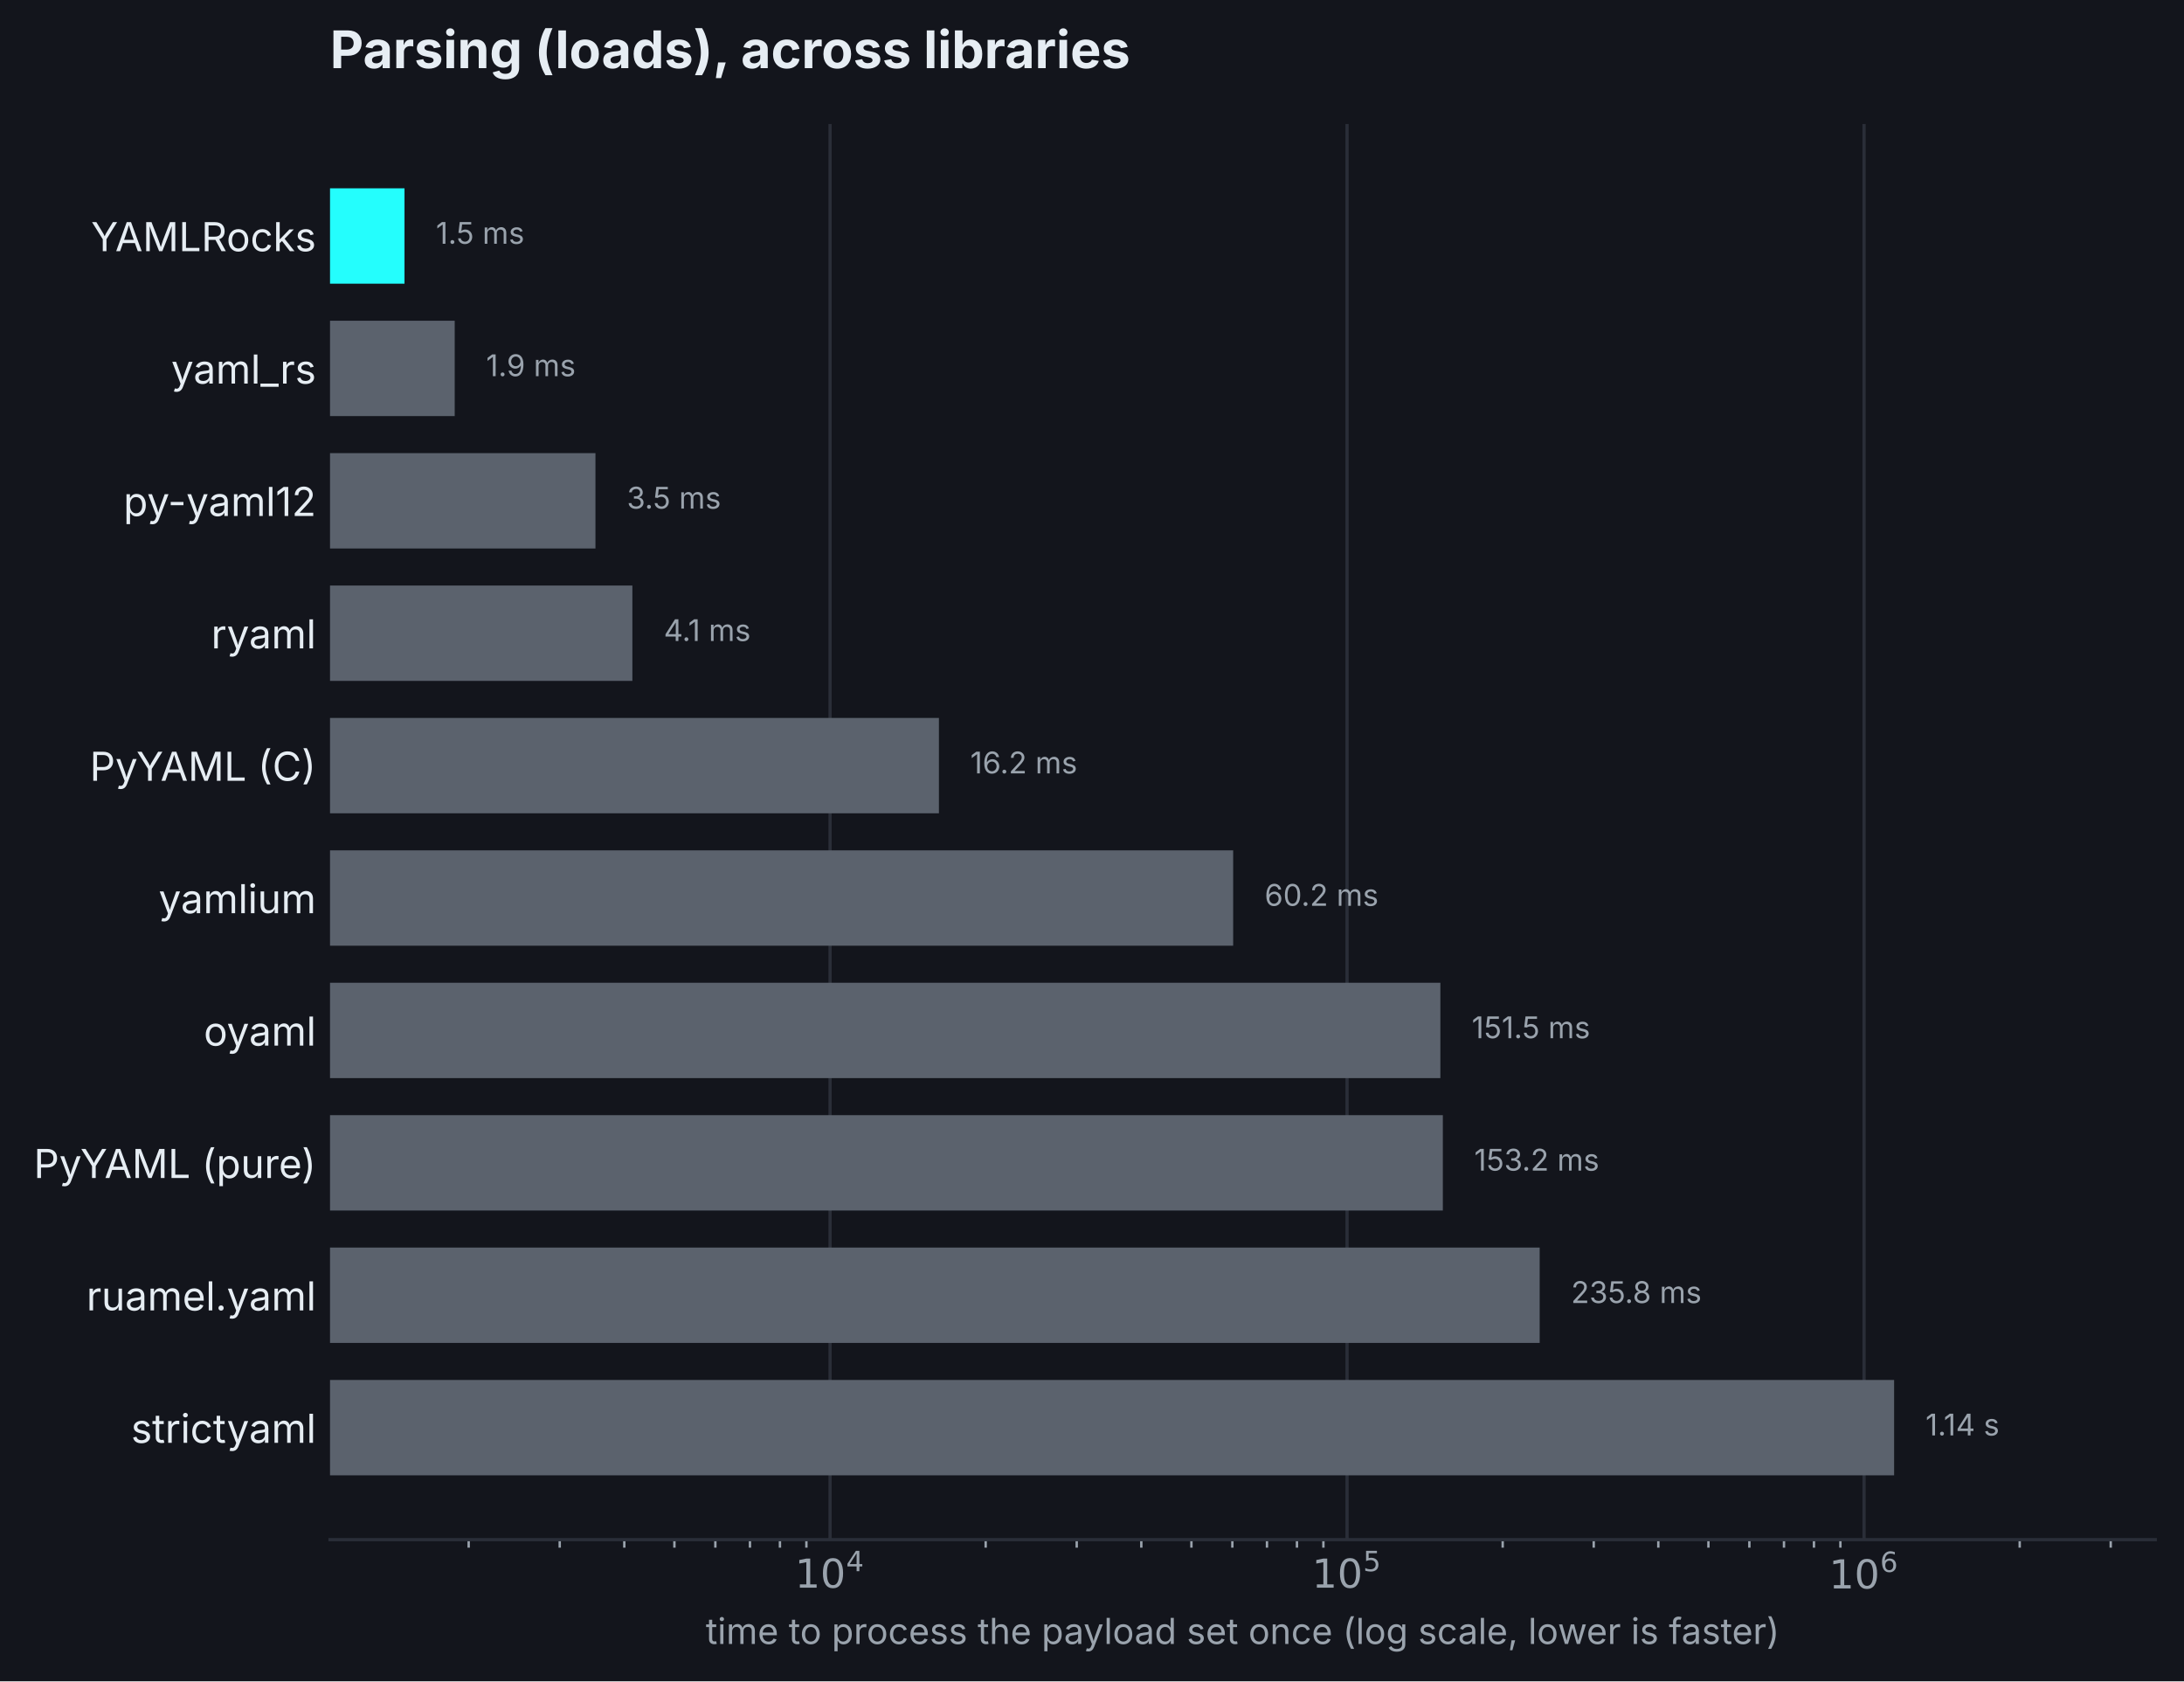
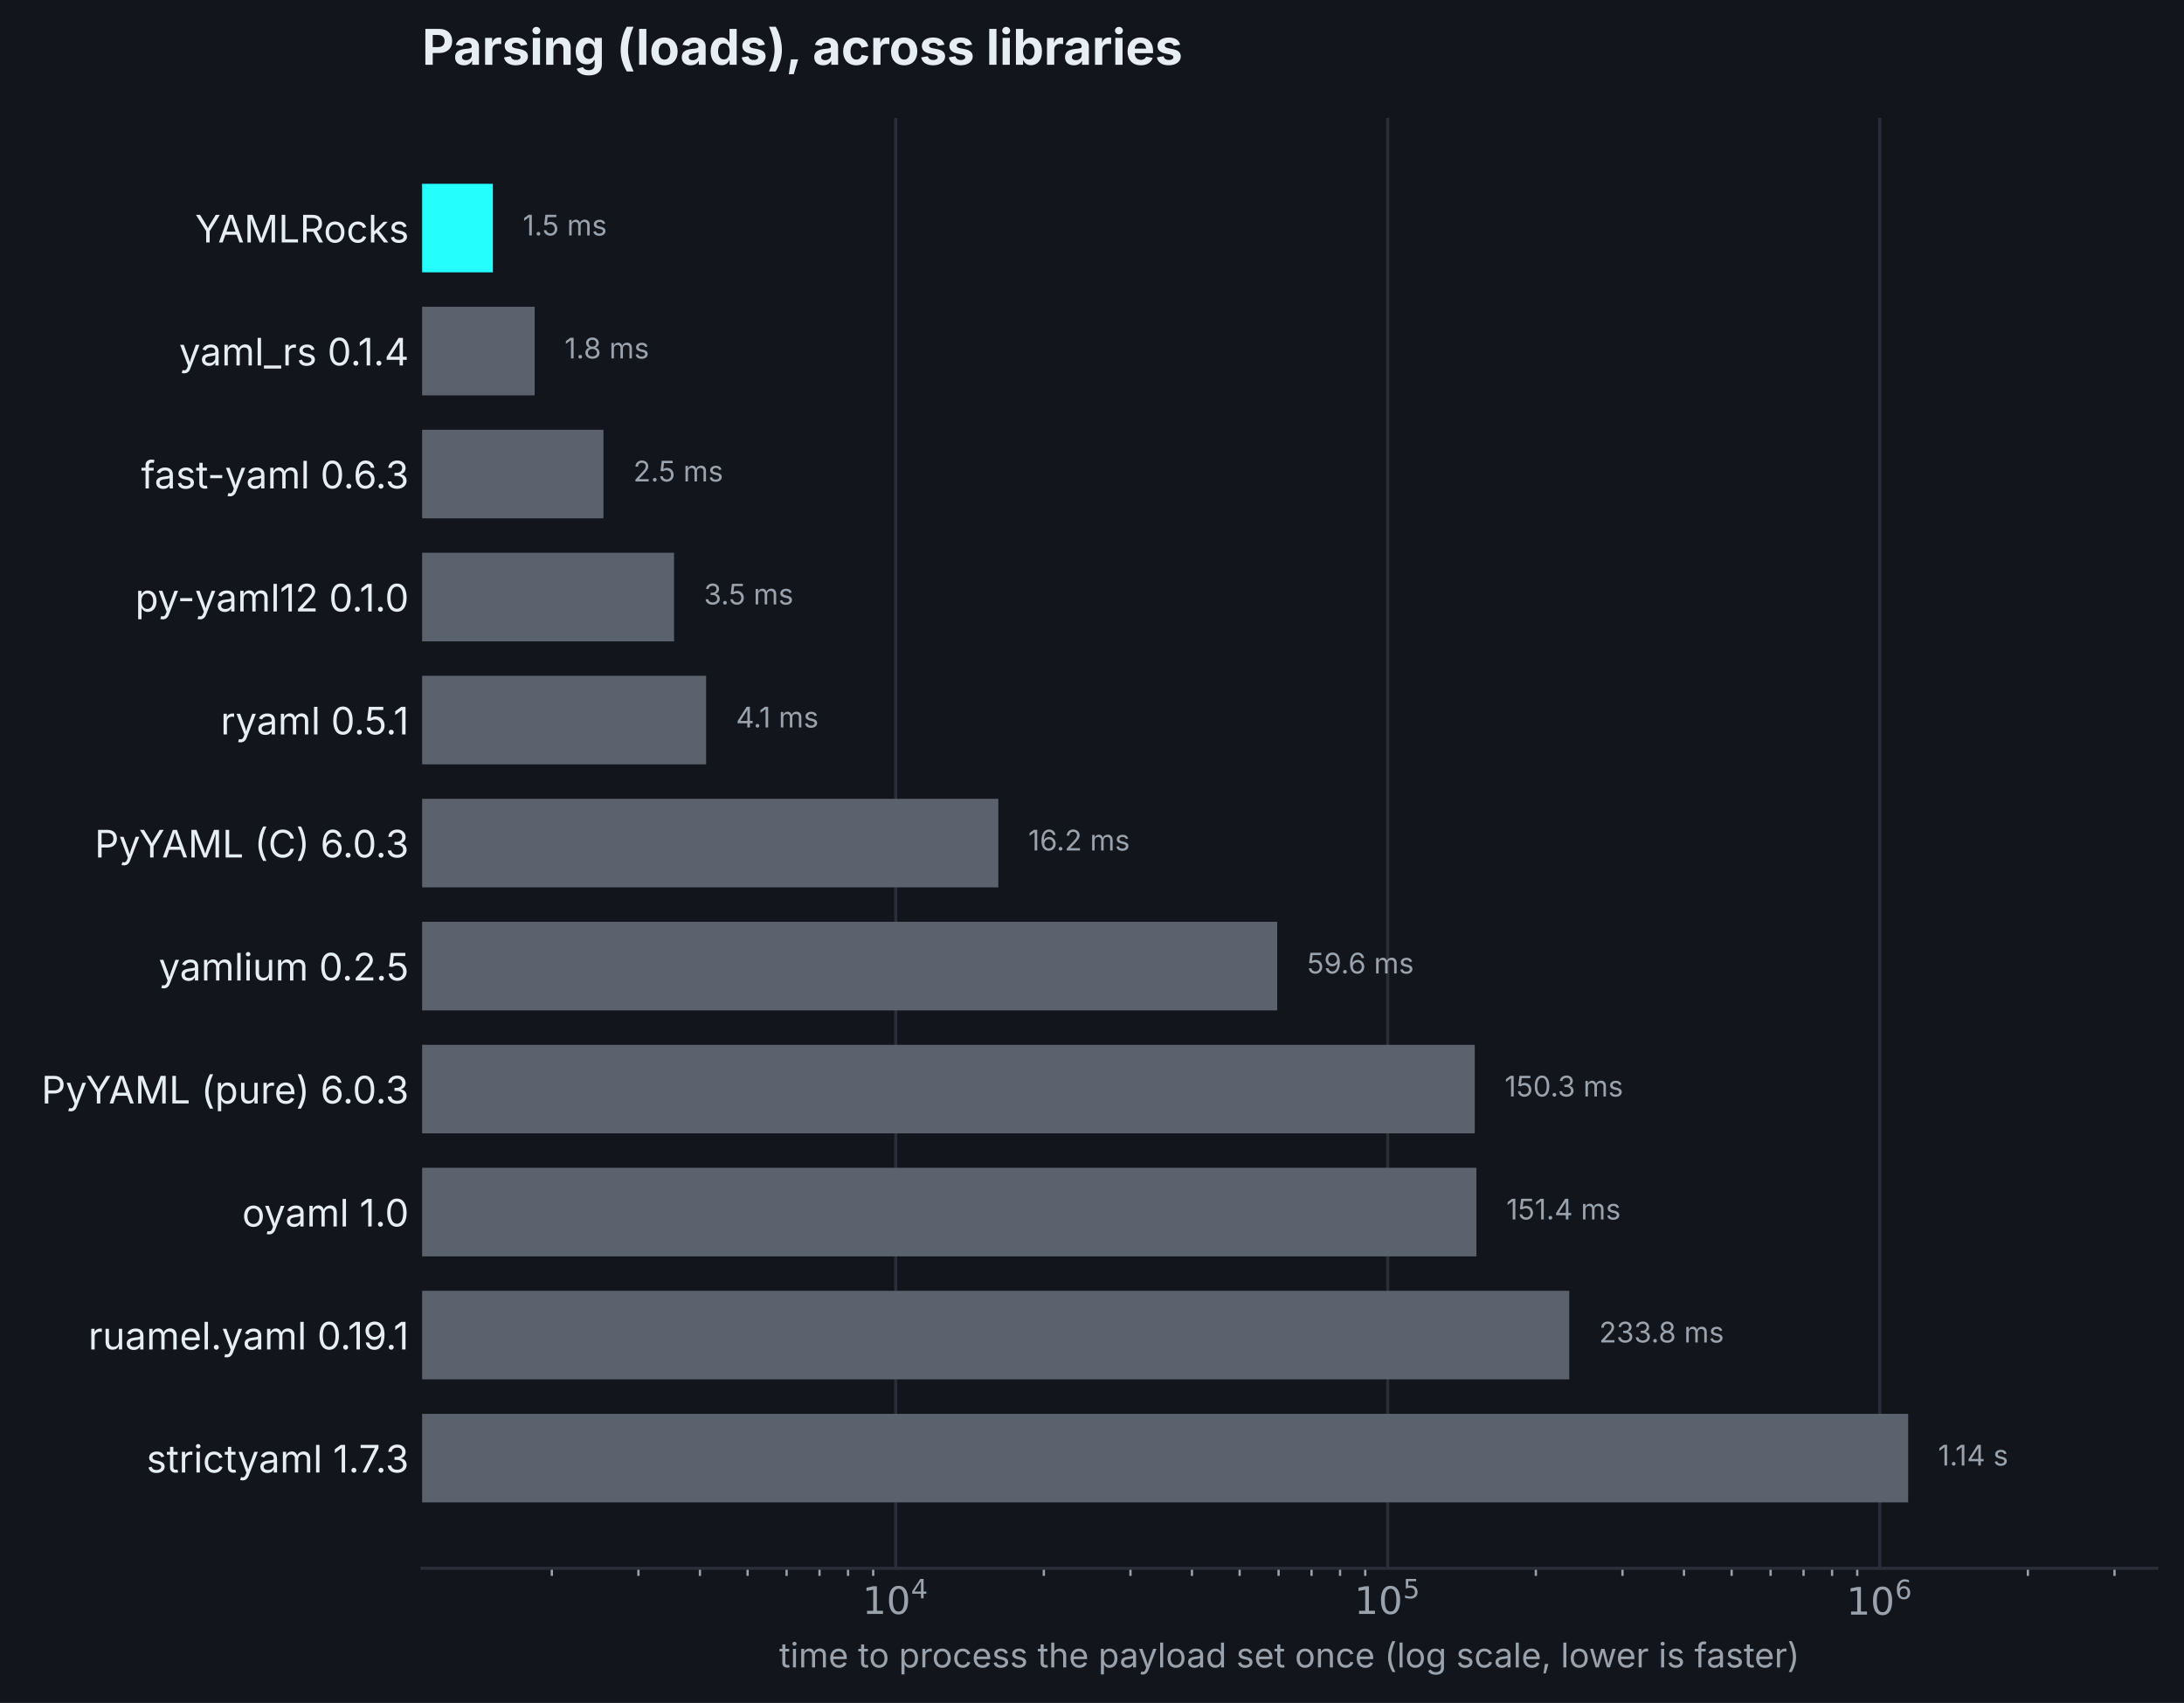
- <svg xmlns="http://www.w3.org/2000/svg" xmlns:xlink="http://www.w3.org/1999/xlink" width="547.491pt" height="421.397pt" viewBox="0 0 547.491 421.397" version="1.1">
+ <svg xmlns="http://www.w3.org/2000/svg" xmlns:xlink="http://www.w3.org/1999/xlink" width="576.113pt" height="449.117pt" viewBox="0 0 576.113 449.117" version="1.1">
  <defs>
    <style type="text/css">*{stroke-linejoin: round; stroke-linecap: butt}</style>
  </defs>
  <g id="figure_1">
    <g id="patch_1">
-       <path d="M 0 421.397 L 547.491 421.397 L 547.491 0 L 0 0 z " style="fill: #13151c" />
+       <path d="M 0 449.117 L 576.113 449.117 L 576.113 0 L 0 0 z " style="fill: #13151c" />
    </g>
    <g id="axes_1">
      <g id="patch_2">
-         <path d="M 82.731 385.894 L 540.291 385.894 L 540.291 31.078 L 82.731 31.078 z " style="fill: #13151c" />
+         <path d="M 111.353 413.614 L 568.913 413.614 L 568.913 31.078 L 111.353 31.078 z " style="fill: #13151c" />
      </g>
      <g id="matplotlib.axis_1">
        <g id="xtick_1">
          <g id="line2d_1">
-             <path d="M 208.078 385.894 L 208.078 31.078 " clip-path="url(#p45a3cc76dd)" style="fill: none; stroke: #2a2e38; stroke-width: 0.8; stroke-linecap: square" />
+             <path d="M 236.282 413.614 L 236.282 31.078 " clip-path="url(#p240ed87935)" style="fill: none; stroke: #2a2e38; stroke-width: 0.8; stroke-linecap: square" />
          </g>
          <g id="line2d_2" />
          <g id="text_1">
-             <g style="fill: #9aa3ad" transform="translate(199.2782 398.694)">
+             <g style="fill: #9aa3ad" transform="translate(227.4816 426.414)">
              <text>
                <tspan x="0" y="-0.762" style="font-size: 10px; font-family: 'DejaVu Sans'; fill: #9aa3ad">1</tspan>
                <tspan x="6.362" y="-0.762" style="font-size: 10px; font-family: 'DejaVu Sans'; fill: #9aa3ad">0</tspan>
                <tspan x="12.82" y="-4.892" style="font-size: 7px; font-family: 'DejaVu Sans'; fill: #9aa3ad">4</tspan>
              </text>
            </g>
          </g>
        </g>
        <g id="xtick_2">
          <g id="line2d_3">
-             <path d="M 337.683 385.894 L 337.683 31.078 " clip-path="url(#p45a3cc76dd)" style="fill: none; stroke: #2a2e38; stroke-width: 0.8; stroke-linecap: square" />
+             <path d="M 366.07 413.614 L 366.07 31.078 " clip-path="url(#p240ed87935)" style="fill: none; stroke: #2a2e38; stroke-width: 0.8; stroke-linecap: square" />
          </g>
          <g id="line2d_4" />
          <g id="text_2">
-             <g style="fill: #9aa3ad" transform="translate(328.8827 398.694)">
+             <g style="fill: #9aa3ad" transform="translate(357.27 426.414)">
              <text>
                <tspan x="0" y="-0.762" style="font-size: 10px; font-family: 'DejaVu Sans'; fill: #9aa3ad">1</tspan>
                <tspan x="6.362" y="-0.762" style="font-size: 10px; font-family: 'DejaVu Sans'; fill: #9aa3ad">0</tspan>
                <tspan x="12.82" y="-4.892" style="font-size: 7px; font-family: 'DejaVu Sans'; fill: #9aa3ad">5</tspan>
              </text>
            </g>
          </g>
        </g>
        <g id="xtick_3">
          <g id="line2d_5">
-             <path d="M 467.287 385.894 L 467.287 31.078 " clip-path="url(#p45a3cc76dd)" style="fill: none; stroke: #2a2e38; stroke-width: 0.8; stroke-linecap: square" />
+             <path d="M 495.858 413.614 L 495.858 31.078 " clip-path="url(#p240ed87935)" style="fill: none; stroke: #2a2e38; stroke-width: 0.8; stroke-linecap: square" />
          </g>
          <g id="line2d_6" />
          <g id="text_3">
-             <g style="fill: #9aa3ad" transform="translate(458.4873 398.794)">
+             <g style="fill: #9aa3ad" transform="translate(487.0583 426.514)">
              <text>
                <tspan x="0" y="-0.675" style="font-size: 10px; font-family: 'DejaVu Sans'; fill: #9aa3ad">1</tspan>
                <tspan x="6.362" y="-0.675" style="font-size: 10px; font-family: 'DejaVu Sans'; fill: #9aa3ad">0</tspan>
                <tspan x="12.82" y="-4.805" style="font-size: 7px; font-family: 'DejaVu Sans'; fill: #9aa3ad">6</tspan>
              </text>
            </g>
          </g>
        </g>
        <g id="xtick_4">
          <g id="line2d_7">
            <defs>
-               <path id="meb00f83ae2" d="M 0 0 L 0 2 " style="stroke: #9aa3ad; stroke-width: 0.6" />
+               <path id="m2e623312eb" d="M 0 0 L 0 2 " style="stroke: #9aa3ad; stroke-width: 0.6" />
            </defs>
            <g>
-               <use xlink:href="#meb00f83ae2" x="117.488" y="385.894" style="fill: #9aa3ad; stroke: #9aa3ad; stroke-width: 0.6" />
+               <use xlink:href="#m2e623312eb" x="145.563" y="413.614" style="fill: #9aa3ad; stroke: #9aa3ad; stroke-width: 0.6" />
            </g>
          </g>
        </g>
        <g id="xtick_5">
          <g id="line2d_8">
            <g>
-               <use xlink:href="#meb00f83ae2" x="140.311" y="385.894" style="fill: #9aa3ad; stroke: #9aa3ad; stroke-width: 0.6" />
+               <use xlink:href="#m2e623312eb" x="168.418" y="413.614" style="fill: #9aa3ad; stroke: #9aa3ad; stroke-width: 0.6" />
            </g>
          </g>
        </g>
        <g id="xtick_6">
          <g id="line2d_9">
            <g>
-               <use xlink:href="#meb00f83ae2" x="156.503" y="385.894" style="fill: #9aa3ad; stroke: #9aa3ad; stroke-width: 0.6" />
+               <use xlink:href="#m2e623312eb" x="184.634" y="413.614" style="fill: #9aa3ad; stroke: #9aa3ad; stroke-width: 0.6" />
            </g>
          </g>
        </g>
        <g id="xtick_7">
          <g id="line2d_10">
            <g>
-               <use xlink:href="#meb00f83ae2" x="169.063" y="385.894" style="fill: #9aa3ad; stroke: #9aa3ad; stroke-width: 0.6" />
+               <use xlink:href="#m2e623312eb" x="197.211" y="413.614" style="fill: #9aa3ad; stroke: #9aa3ad; stroke-width: 0.6" />
            </g>
          </g>
        </g>
        <g id="xtick_8">
          <g id="line2d_11">
            <g>
-               <use xlink:href="#meb00f83ae2" x="179.326" y="385.894" style="fill: #9aa3ad; stroke: #9aa3ad; stroke-width: 0.6" />
+               <use xlink:href="#m2e623312eb" x="207.488" y="413.614" style="fill: #9aa3ad; stroke: #9aa3ad; stroke-width: 0.6" />
            </g>
          </g>
        </g>
        <g id="xtick_9">
          <g id="line2d_12">
            <g>
-               <use xlink:href="#meb00f83ae2" x="188.002" y="385.894" style="fill: #9aa3ad; stroke: #9aa3ad; stroke-width: 0.6" />
+               <use xlink:href="#m2e623312eb" x="216.177" y="413.614" style="fill: #9aa3ad; stroke: #9aa3ad; stroke-width: 0.6" />
            </g>
          </g>
        </g>
        <g id="xtick_10">
          <g id="line2d_13">
            <g>
-               <use xlink:href="#meb00f83ae2" x="195.518" y="385.894" style="fill: #9aa3ad; stroke: #9aa3ad; stroke-width: 0.6" />
+               <use xlink:href="#m2e623312eb" x="223.704" y="413.614" style="fill: #9aa3ad; stroke: #9aa3ad; stroke-width: 0.6" />
            </g>
          </g>
        </g>
        <g id="xtick_11">
          <g id="line2d_14">
            <g>
-               <use xlink:href="#meb00f83ae2" x="202.148" y="385.894" style="fill: #9aa3ad; stroke: #9aa3ad; stroke-width: 0.6" />
+               <use xlink:href="#m2e623312eb" x="230.343" y="413.614" style="fill: #9aa3ad; stroke: #9aa3ad; stroke-width: 0.6" />
            </g>
          </g>
        </g>
        <g id="xtick_12">
          <g id="line2d_15">
            <g>
-               <use xlink:href="#meb00f83ae2" x="247.093" y="385.894" style="fill: #9aa3ad; stroke: #9aa3ad; stroke-width: 0.6" />
+               <use xlink:href="#m2e623312eb" x="275.352" y="413.614" style="fill: #9aa3ad; stroke: #9aa3ad; stroke-width: 0.6" />
            </g>
          </g>
        </g>
        <g id="xtick_13">
          <g id="line2d_16">
            <g>
-               <use xlink:href="#meb00f83ae2" x="269.915" y="385.894" style="fill: #9aa3ad; stroke: #9aa3ad; stroke-width: 0.6" />
+               <use xlink:href="#m2e623312eb" x="298.206" y="413.614" style="fill: #9aa3ad; stroke: #9aa3ad; stroke-width: 0.6" />
            </g>
          </g>
        </g>
        <g id="xtick_14">
          <g id="line2d_17">
            <g>
-               <use xlink:href="#meb00f83ae2" x="286.108" y="385.894" style="fill: #9aa3ad; stroke: #9aa3ad; stroke-width: 0.6" />
+               <use xlink:href="#m2e623312eb" x="314.422" y="413.614" style="fill: #9aa3ad; stroke: #9aa3ad; stroke-width: 0.6" />
            </g>
          </g>
        </g>
        <g id="xtick_15">
          <g id="line2d_18">
            <g>
-               <use xlink:href="#meb00f83ae2" x="298.668" y="385.894" style="fill: #9aa3ad; stroke: #9aa3ad; stroke-width: 0.6" />
+               <use xlink:href="#m2e623312eb" x="327" y="413.614" style="fill: #9aa3ad; stroke: #9aa3ad; stroke-width: 0.6" />
            </g>
          </g>
        </g>
        <g id="xtick_16">
          <g id="line2d_19">
            <g>
-               <use xlink:href="#meb00f83ae2" x="308.93" y="385.894" style="fill: #9aa3ad; stroke: #9aa3ad; stroke-width: 0.6" />
+               <use xlink:href="#m2e623312eb" x="337.277" y="413.614" style="fill: #9aa3ad; stroke: #9aa3ad; stroke-width: 0.6" />
            </g>
          </g>
        </g>
        <g id="xtick_17">
          <g id="line2d_20">
            <g>
-               <use xlink:href="#meb00f83ae2" x="317.607" y="385.894" style="fill: #9aa3ad; stroke: #9aa3ad; stroke-width: 0.6" />
+               <use xlink:href="#m2e623312eb" x="345.966" y="413.614" style="fill: #9aa3ad; stroke: #9aa3ad; stroke-width: 0.6" />
            </g>
          </g>
        </g>
        <g id="xtick_18">
          <g id="line2d_21">
            <g>
-               <use xlink:href="#meb00f83ae2" x="325.123" y="385.894" style="fill: #9aa3ad; stroke: #9aa3ad; stroke-width: 0.6" />
+               <use xlink:href="#m2e623312eb" x="353.492" y="413.614" style="fill: #9aa3ad; stroke: #9aa3ad; stroke-width: 0.6" />
            </g>
          </g>
        </g>
        <g id="xtick_19">
          <g id="line2d_22">
            <g>
-               <use xlink:href="#meb00f83ae2" x="331.752" y="385.894" style="fill: #9aa3ad; stroke: #9aa3ad; stroke-width: 0.6" />
+               <use xlink:href="#m2e623312eb" x="360.131" y="413.614" style="fill: #9aa3ad; stroke: #9aa3ad; stroke-width: 0.6" />
            </g>
          </g>
        </g>
        <g id="xtick_20">
          <g id="line2d_23">
            <g>
-               <use xlink:href="#meb00f83ae2" x="376.698" y="385.894" style="fill: #9aa3ad; stroke: #9aa3ad; stroke-width: 0.6" />
+               <use xlink:href="#m2e623312eb" x="405.14" y="413.614" style="fill: #9aa3ad; stroke: #9aa3ad; stroke-width: 0.6" />
            </g>
          </g>
        </g>
        <g id="xtick_21">
          <g id="line2d_24">
            <g>
-               <use xlink:href="#meb00f83ae2" x="399.52" y="385.894" style="fill: #9aa3ad; stroke: #9aa3ad; stroke-width: 0.6" />
+               <use xlink:href="#m2e623312eb" x="427.995" y="413.614" style="fill: #9aa3ad; stroke: #9aa3ad; stroke-width: 0.6" />
            </g>
          </g>
        </g>
        <g id="xtick_22">
          <g id="line2d_25">
            <g>
-               <use xlink:href="#meb00f83ae2" x="415.712" y="385.894" style="fill: #9aa3ad; stroke: #9aa3ad; stroke-width: 0.6" />
+               <use xlink:href="#m2e623312eb" x="444.21" y="413.614" style="fill: #9aa3ad; stroke: #9aa3ad; stroke-width: 0.6" />
            </g>
          </g>
        </g>
        <g id="xtick_23">
          <g id="line2d_26">
            <g>
-               <use xlink:href="#meb00f83ae2" x="428.272" y="385.894" style="fill: #9aa3ad; stroke: #9aa3ad; stroke-width: 0.6" />
+               <use xlink:href="#m2e623312eb" x="456.788" y="413.614" style="fill: #9aa3ad; stroke: #9aa3ad; stroke-width: 0.6" />
            </g>
          </g>
        </g>
        <g id="xtick_24">
          <g id="line2d_27">
            <g>
-               <use xlink:href="#meb00f83ae2" x="438.535" y="385.894" style="fill: #9aa3ad; stroke: #9aa3ad; stroke-width: 0.6" />
+               <use xlink:href="#m2e623312eb" x="467.065" y="413.614" style="fill: #9aa3ad; stroke: #9aa3ad; stroke-width: 0.6" />
            </g>
          </g>
        </g>
        <g id="xtick_25">
          <g id="line2d_28">
            <g>
-               <use xlink:href="#meb00f83ae2" x="447.211" y="385.894" style="fill: #9aa3ad; stroke: #9aa3ad; stroke-width: 0.6" />
+               <use xlink:href="#m2e623312eb" x="475.754" y="413.614" style="fill: #9aa3ad; stroke: #9aa3ad; stroke-width: 0.6" />
            </g>
          </g>
        </g>
        <g id="xtick_26">
          <g id="line2d_29">
            <g>
-               <use xlink:href="#meb00f83ae2" x="454.727" y="385.894" style="fill: #9aa3ad; stroke: #9aa3ad; stroke-width: 0.6" />
+               <use xlink:href="#m2e623312eb" x="483.281" y="413.614" style="fill: #9aa3ad; stroke: #9aa3ad; stroke-width: 0.6" />
            </g>
          </g>
        </g>
        <g id="xtick_27">
          <g id="line2d_30">
            <g>
-               <use xlink:href="#meb00f83ae2" x="461.357" y="385.894" style="fill: #9aa3ad; stroke: #9aa3ad; stroke-width: 0.6" />
+               <use xlink:href="#m2e623312eb" x="489.92" y="413.614" style="fill: #9aa3ad; stroke: #9aa3ad; stroke-width: 0.6" />
            </g>
          </g>
        </g>
        <g id="xtick_28">
          <g id="line2d_31">
            <g>
-               <use xlink:href="#meb00f83ae2" x="506.302" y="385.894" style="fill: #9aa3ad; stroke: #9aa3ad; stroke-width: 0.6" />
+               <use xlink:href="#m2e623312eb" x="534.929" y="413.614" style="fill: #9aa3ad; stroke: #9aa3ad; stroke-width: 0.6" />
            </g>
          </g>
        </g>
        <g id="xtick_29">
          <g id="line2d_32">
            <g>
-               <use xlink:href="#meb00f83ae2" x="529.124" y="385.894" style="fill: #9aa3ad; stroke: #9aa3ad; stroke-width: 0.6" />
+               <use xlink:href="#m2e623312eb" x="557.783" y="413.614" style="fill: #9aa3ad; stroke: #9aa3ad; stroke-width: 0.6" />
            </g>
          </g>
        </g>
        <g id="text_4">
-           <text style="font-size: 9px; font-family: 'Inter', 'Inter Variable', 'DejaVu Sans', sans-serif; text-anchor: middle; fill: #9aa3ad" x="311.511" y="412.035" transform="rotate(-0 311.5113 412.0349)">time to process the payload set once (log scale, lower is faster)</text>
+           <text style="font-size: 9px; font-family: 'Inter', 'Inter Variable', 'DejaVu Sans', sans-serif; text-anchor: middle; fill: #9aa3ad" x="340.133" y="439.755" transform="rotate(-0 340.1331 439.7549)">time to process the payload set once (log scale, lower is faster)</text>
        </g>
      </g>
      <g id="matplotlib.axis_2">
        <g id="ytick_1">
          <g id="line2d_33" />
          <g id="text_5">
-             <text style="font-size: 10px; font-family: 'Inter', 'Inter Variable', 'DejaVu Sans', sans-serif; text-anchor: end; fill: #e6edf3" x="79.231" y="62.952" transform="rotate(-0 79.23125 62.95185)">YAMLRocks</text>
+             <text style="font-size: 10px; font-family: 'Inter', 'Inter Variable', 'DejaVu Sans', sans-serif; text-anchor: end; fill: #e6edf3" x="107.853" y="63.944" transform="rotate(-0 107.8531 63.94369)">YAMLRocks</text>
          </g>
        </g>
        <g id="ytick_2">
          <g id="line2d_34" />
          <g id="text_6">
-             <text style="font-size: 10px; font-family: 'Inter', 'Inter Variable', 'DejaVu Sans', sans-serif; text-anchor: end; fill: #e6edf3" x="79.231" y="96.137" transform="rotate(-0 79.23125 96.13704)">yaml_rs</text>
+             <text style="font-size: 10px; font-family: 'Inter', 'Inter Variable', 'DejaVu Sans', sans-serif; text-anchor: end; fill: #e6edf3" x="107.853" y="96.384" transform="rotate(-0 107.8531 96.38399)">yaml_rs 0.1.4</text>
          </g>
        </g>
        <g id="ytick_3">
          <g id="line2d_35" />
          <g id="text_7">
-             <text style="font-size: 10px; font-family: 'Inter', 'Inter Variable', 'DejaVu Sans', sans-serif; text-anchor: end; fill: #e6edf3" x="79.231" y="129.322" transform="rotate(-0 79.23125 129.3222)">py-yaml12</text>
+             <text style="font-size: 10px; font-family: 'Inter', 'Inter Variable', 'DejaVu Sans', sans-serif; text-anchor: end; fill: #e6edf3" x="107.853" y="128.824" transform="rotate(-0 107.8531 128.8243)">fast-yaml 0.6.3</text>
          </g>
        </g>
        <g id="ytick_4">
          <g id="line2d_36" />
          <g id="text_8">
-             <text style="font-size: 10px; font-family: 'Inter', 'Inter Variable', 'DejaVu Sans', sans-serif; text-anchor: end; fill: #e6edf3" x="79.231" y="162.507" transform="rotate(-0 79.23125 162.5074)">ryaml</text>
+             <text style="font-size: 10px; font-family: 'Inter', 'Inter Variable', 'DejaVu Sans', sans-serif; text-anchor: end; fill: #e6edf3" x="107.853" y="161.265" transform="rotate(-0 107.8531 161.2646)">py-yaml12 0.1.0</text>
          </g>
        </g>
        <g id="ytick_5">
          <g id="line2d_37" />
          <g id="text_9">
-             <text style="font-size: 10px; font-family: 'Inter', 'Inter Variable', 'DejaVu Sans', sans-serif; text-anchor: end; fill: #e6edf3" x="79.231" y="195.692" transform="rotate(-0 79.23125 195.6922)">PyYAML (C)</text>
+             <text style="font-size: 10px; font-family: 'Inter', 'Inter Variable', 'DejaVu Sans', sans-serif; text-anchor: end; fill: #e6edf3" x="107.853" y="193.705" transform="rotate(-0 107.8531 193.7049)">ryaml 0.5.1</text>
          </g>
        </g>
        <g id="ytick_6">
          <g id="line2d_38" />
          <g id="text_10">
-             <text style="font-size: 10px; font-family: 'Inter', 'Inter Variable', 'DejaVu Sans', sans-serif; text-anchor: end; fill: #e6edf3" x="79.231" y="228.878" transform="rotate(-0 79.23125 228.8778)">yamlium</text>
+             <text style="font-size: 10px; font-family: 'Inter', 'Inter Variable', 'DejaVu Sans', sans-serif; text-anchor: end; fill: #e6edf3" x="107.853" y="226.145" transform="rotate(-0 107.8531 226.1448)">PyYAML (C) 6.0.3</text>
          </g>
        </g>
        <g id="ytick_7">
          <g id="line2d_39" />
          <g id="text_11">
-             <text style="font-size: 10px; font-family: 'Inter', 'Inter Variable', 'DejaVu Sans', sans-serif; text-anchor: end; fill: #e6edf3" x="79.231" y="262.063" transform="rotate(-0 79.23125 262.063)">oyaml</text>
+             <text style="font-size: 10px; font-family: 'Inter', 'Inter Variable', 'DejaVu Sans', sans-serif; text-anchor: end; fill: #e6edf3" x="107.853" y="258.585" transform="rotate(-0 107.8531 258.5855)">yamlium 0.2.5</text>
          </g>
        </g>
        <g id="ytick_8">
          <g id="line2d_40" />
          <g id="text_12">
-             <text style="font-size: 10px; font-family: 'Inter', 'Inter Variable', 'DejaVu Sans', sans-serif; text-anchor: end; fill: #e6edf3" x="79.231" y="295.248" transform="rotate(-0 79.23125 295.2478)">PyYAML (pure)</text>
+             <text style="font-size: 10px; font-family: 'Inter', 'Inter Variable', 'DejaVu Sans', sans-serif; text-anchor: end; fill: #e6edf3" x="107.853" y="291.025" transform="rotate(-0 107.8531 291.0254)">PyYAML (pure) 6.0.3</text>
          </g>
        </g>
        <g id="ytick_9">
          <g id="line2d_41" />
          <g id="text_13">
-             <text style="font-size: 10px; font-family: 'Inter', 'Inter Variable', 'DejaVu Sans', sans-serif; text-anchor: end; fill: #e6edf3" x="79.231" y="328.433" transform="rotate(-0 79.23125 328.4333)">ruamel.yaml</text>
+             <text style="font-size: 10px; font-family: 'Inter', 'Inter Variable', 'DejaVu Sans', sans-serif; text-anchor: end; fill: #e6edf3" x="107.853" y="323.466" transform="rotate(-0 107.8531 323.4661)">oyaml 1.0</text>
          </g>
        </g>
        <g id="ytick_10">
          <g id="line2d_42" />
          <g id="text_14">
-             <text style="font-size: 10px; font-family: 'Inter', 'Inter Variable', 'DejaVu Sans', sans-serif; text-anchor: end; fill: #e6edf3" x="79.231" y="361.619" transform="rotate(-0 79.23125 361.6185)">strictyaml</text>
+             <text style="font-size: 10px; font-family: 'Inter', 'Inter Variable', 'DejaVu Sans', sans-serif; text-anchor: end; fill: #e6edf3" x="107.853" y="355.906" transform="rotate(-0 107.8531 355.9064)">ruamel.yaml 0.19.1</text>
+           </g>
+         </g>
+         <g id="ytick_11">
+           <g id="line2d_43" />
+           <g id="text_15">
+             <text style="font-size: 10px; font-family: 'Inter', 'Inter Variable', 'DejaVu Sans', sans-serif; text-anchor: end; fill: #e6edf3" x="107.853" y="388.347" transform="rotate(-0 107.8531 388.3467)">strictyaml 1.7.3</text>
          </g>
        </g>
      </g>
      <g id="patch_3">
-         <path d="M 82.731 385.894 L 540.291 385.894 " style="fill: none; stroke: #2a2e38; stroke-width: 0.8; stroke-linejoin: miter; stroke-linecap: square" />
+         <path d="M 111.353 413.614 L 568.913 413.614 " style="fill: none; stroke: #2a2e38; stroke-width: 0.8; stroke-linejoin: miter; stroke-linecap: square" />
      </g>
      <g id="patch_4">
-         <path d="M -129914.898 47.206 L 101.402 47.206 L 101.402 71.099 L -129914.898 71.099 z " clip-path="url(#p45a3cc76dd)" style="fill: #24fefd" />
+         <path d="M -130071.214 48.466 L 130.02 48.466 L 130.02 71.823 L -130071.214 71.823 z " clip-path="url(#p240ed87935)" style="fill: #24fefd" />
      </g>
      <g id="patch_5">
-         <path d="M -129914.898 80.391 L 113.987 80.391 L 113.987 104.284 L -129914.898 104.284 z " clip-path="url(#p45a3cc76dd)" style="fill: #5b626d" />
+         <path d="M -130071.214 80.906 L 141.039 80.906 L 141.039 104.263 L -130071.214 104.263 z " clip-path="url(#p240ed87935)" style="fill: #5b626d" />
      </g>
      <g id="patch_6">
-         <path d="M -129914.898 113.576 L 149.27 113.576 L 149.27 137.47 L -129914.898 137.47 z " clip-path="url(#p45a3cc76dd)" style="fill: #5b626d" />
+         <path d="M -130071.214 113.347 L 159.18 113.347 L 159.18 136.704 L -130071.214 136.704 z " clip-path="url(#p240ed87935)" style="fill: #5b626d" />
      </g>
      <g id="patch_7">
-         <path d="M -129914.898 146.762 L 158.525 146.762 L 158.525 170.655 L -129914.898 170.655 z " clip-path="url(#p45a3cc76dd)" style="fill: #5b626d" />
+         <path d="M -130071.214 145.787 L 177.804 145.787 L 177.804 169.144 L -130071.214 169.144 z " clip-path="url(#p240ed87935)" style="fill: #5b626d" />
      </g>
      <g id="patch_8">
-         <path d="M -129914.898 179.947 L 235.372 179.947 L 235.372 203.84 L -129914.898 203.84 z " clip-path="url(#p45a3cc76dd)" style="fill: #5b626d" />
+         <path d="M -130071.214 178.227 L 186.259 178.227 L 186.259 201.584 L -130071.214 201.584 z " clip-path="url(#p240ed87935)" style="fill: #5b626d" />
      </g>
      <g id="patch_9">
-         <path d="M -129914.898 213.132 L 309.132 213.132 L 309.132 237.025 L -129914.898 237.025 z " clip-path="url(#p45a3cc76dd)" style="fill: #5b626d" />
+         <path d="M -130071.214 210.667 L 263.345 210.667 L 263.345 234.024 L -130071.214 234.024 z " clip-path="url(#p240ed87935)" style="fill: #5b626d" />
      </g>
      <g id="patch_10">
-         <path d="M -129914.898 246.317 L 361.077 246.317 L 361.077 270.21 L -129914.898 270.21 z " clip-path="url(#p45a3cc76dd)" style="fill: #5b626d" />
+         <path d="M -130071.214 243.108 L 336.912 243.108 L 336.912 266.465 L -130071.214 266.465 z " clip-path="url(#p240ed87935)" style="fill: #5b626d" />
      </g>
      <g id="patch_11">
-         <path d="M -129914.898 279.502 L 361.696 279.502 L 361.696 303.396 L -129914.898 303.396 z " clip-path="url(#p45a3cc76dd)" style="fill: #5b626d" />
+         <path d="M -130071.214 275.548 L 389.022 275.548 L 389.022 298.905 L -130071.214 298.905 z " clip-path="url(#p240ed87935)" style="fill: #5b626d" />
      </g>
      <g id="patch_12">
-         <path d="M -129914.898 312.687 L 385.97 312.687 L 385.97 336.581 L -129914.898 336.581 z " clip-path="url(#p45a3cc76dd)" style="fill: #5b626d" />
+         <path d="M -130071.214 307.988 L 389.457 307.988 L 389.457 331.345 L -130071.214 331.345 z " clip-path="url(#p240ed87935)" style="fill: #5b626d" />
      </g>
      <g id="patch_13">
-         <path d="M -129914.898 345.873 L 474.822 345.873 L 474.822 369.766 L -129914.898 369.766 z " clip-path="url(#p45a3cc76dd)" style="fill: #5b626d" />
-       </g>
-       <g id="text_15">
-         <text style="font-size: 7.5px; font-family: 'Inter', 'Inter Variable', 'DejaVu Sans', sans-serif; text-anchor: start; fill: #9aa3ad" x="109.269" y="61.101" transform="rotate(-0 109.2689 61.10088)">1.5 ms</text>
+         <path d="M -130071.214 340.429 L 413.948 340.429 L 413.948 363.786 L -130071.214 363.786 z " clip-path="url(#p240ed87935)" style="fill: #5b626d" />
+       </g>
+       <g id="patch_14">
+         <path d="M -130071.214 372.869 L 503.351 372.869 L 503.351 396.226 L -130071.214 396.226 z " clip-path="url(#p240ed87935)" style="fill: #5b626d" />
      </g>
      <g id="text_16">
-         <text style="font-size: 7.5px; font-family: 'Inter', 'Inter Variable', 'DejaVu Sans', sans-serif; text-anchor: start; fill: #9aa3ad" x="121.854" y="94.286" transform="rotate(-0 121.8536 94.28606)">1.9 ms</text>
+         <text style="font-size: 7.5px; font-family: 'Inter', 'Inter Variable', 'DejaVu Sans', sans-serif; text-anchor: start; fill: #9aa3ad" x="137.898" y="62.093" transform="rotate(-0 137.8975 62.09272)">1.5 ms</text>
      </g>
      <g id="text_17">
-         <text style="font-size: 7.5px; font-family: 'Inter', 'Inter Variable', 'DejaVu Sans', sans-serif; text-anchor: start; fill: #9aa3ad" x="157.137" y="127.471" transform="rotate(-0 157.1366 127.4712)">3.5 ms</text>
+         <text style="font-size: 7.5px; font-family: 'Inter', 'Inter Variable', 'DejaVu Sans', sans-serif; text-anchor: start; fill: #9aa3ad" x="148.917" y="94.533" transform="rotate(-0 148.9165 94.53302)">1.8 ms</text>
      </g>
      <g id="text_18">
-         <text style="font-size: 7.5px; font-family: 'Inter', 'Inter Variable', 'DejaVu Sans', sans-serif; text-anchor: start; fill: #9aa3ad" x="166.392" y="160.656" transform="rotate(-0 166.3919 160.6564)">4.1 ms</text>
+         <text style="font-size: 7.5px; font-family: 'Inter', 'Inter Variable', 'DejaVu Sans', sans-serif; text-anchor: start; fill: #9aa3ad" x="167.058" y="126.973" transform="rotate(-0 167.0578 126.9733)">2.5 ms</text>
      </g>
      <g id="text_19">
-         <text style="font-size: 7.5px; font-family: 'Inter', 'Inter Variable', 'DejaVu Sans', sans-serif; text-anchor: start; fill: #9aa3ad" x="243.239" y="193.842" transform="rotate(-0 243.2387 193.8416)">16.2 ms</text>
+         <text style="font-size: 7.5px; font-family: 'Inter', 'Inter Variable', 'DejaVu Sans', sans-serif; text-anchor: start; fill: #9aa3ad" x="185.682" y="159.414" transform="rotate(-0 185.6816 159.4136)">3.5 ms</text>
      </g>
      <g id="text_20">
-         <text style="font-size: 7.5px; font-family: 'Inter', 'Inter Variable', 'DejaVu Sans', sans-serif; text-anchor: start; fill: #9aa3ad" x="316.999" y="227.027" transform="rotate(-0 316.9991 227.0268)">60.2 ms</text>
+         <text style="font-size: 7.5px; font-family: 'Inter', 'Inter Variable', 'DejaVu Sans', sans-serif; text-anchor: start; fill: #9aa3ad" x="194.137" y="191.854" transform="rotate(-0 194.1373 191.8539)">4.1 ms</text>
      </g>
      <g id="text_21">
-         <text style="font-size: 7.5px; font-family: 'Inter', 'Inter Variable', 'DejaVu Sans', sans-serif; text-anchor: start; fill: #9aa3ad" x="368.943" y="260.212" transform="rotate(-0 368.9433 260.212)">151.5 ms</text>
+         <text style="font-size: 7.5px; font-family: 'Inter', 'Inter Variable', 'DejaVu Sans', sans-serif; text-anchor: start; fill: #9aa3ad" x="271.223" y="224.294" transform="rotate(-0 271.2228 224.2942)">16.2 ms</text>
      </g>
      <g id="text_22">
-         <text style="font-size: 7.5px; font-family: 'Inter', 'Inter Variable', 'DejaVu Sans', sans-serif; text-anchor: start; fill: #9aa3ad" x="369.563" y="293.397" transform="rotate(-0 369.5625 293.3972)">153.2 ms</text>
+         <text style="font-size: 7.5px; font-family: 'Inter', 'Inter Variable', 'DejaVu Sans', sans-serif; text-anchor: start; fill: #9aa3ad" x="344.79" y="256.735" transform="rotate(-0 344.7897 256.7345)">59.6 ms</text>
      </g>
      <g id="text_23">
-         <text style="font-size: 7.5px; font-family: 'Inter', 'Inter Variable', 'DejaVu Sans', sans-serif; text-anchor: start; fill: #9aa3ad" x="393.837" y="326.582" transform="rotate(-0 393.8366 326.5824)">235.8 ms</text>
+         <text style="font-size: 7.5px; font-family: 'Inter', 'Inter Variable', 'DejaVu Sans', sans-serif; text-anchor: start; fill: #9aa3ad" x="396.899" y="289.175" transform="rotate(-0 396.8995 289.1748)">150.3 ms</text>
      </g>
      <g id="text_24">
-         <text style="font-size: 7.5px; font-family: 'Inter', 'Inter Variable', 'DejaVu Sans', sans-serif; text-anchor: start; fill: #9aa3ad" x="482.688" y="359.768" transform="rotate(-0 482.6882 359.7675)">1.14 s</text>
+         <text style="font-size: 7.5px; font-family: 'Inter', 'Inter Variable', 'DejaVu Sans', sans-serif; text-anchor: start; fill: #9aa3ad" x="397.335" y="321.615" transform="rotate(-0 397.3345 321.6151)">151.4 ms</text>
      </g>
      <g id="text_25">
-         <text style="font-weight: 700; font-size: 13px; font-family: 'Inter', 'Inter Variable', 'DejaVu Sans', sans-serif; text-anchor: start; fill: #e6edf3" x="82.731" y="17.078" transform="rotate(-0 82.73125 17.07797)">Parsing (loads), across libraries</text>
+         <text style="font-size: 7.5px; font-family: 'Inter', 'Inter Variable', 'DejaVu Sans', sans-serif; text-anchor: start; fill: #9aa3ad" x="421.826" y="354.055" transform="rotate(-0 421.826 354.0554)">233.8 ms</text>
+       </g>
+       <g id="text_26">
+         <text style="font-size: 7.5px; font-family: 'Inter', 'Inter Variable', 'DejaVu Sans', sans-serif; text-anchor: start; fill: #9aa3ad" x="511.228" y="386.496" transform="rotate(-0 511.2284 386.4957)">1.14 s</text>
+       </g>
+       <g id="text_27">
+         <text style="font-weight: 700; font-size: 13px; font-family: 'Inter', 'Inter Variable', 'DejaVu Sans', sans-serif; text-anchor: start; fill: #e6edf3" x="111.353" y="17.078" transform="rotate(-0 111.3531 17.07797)">Parsing (loads), across libraries</text>
      </g>
    </g>
  </g>
  <defs>
-     <clipPath id="p45a3cc76dd">
-       <rect x="82.731" y="31.078" width="457.56" height="354.816" />
+     <clipPath id="p240ed87935">
+       <rect x="111.353" y="31.078" width="457.56" height="382.536" />
    </clipPath>
  </defs>
</svg>
